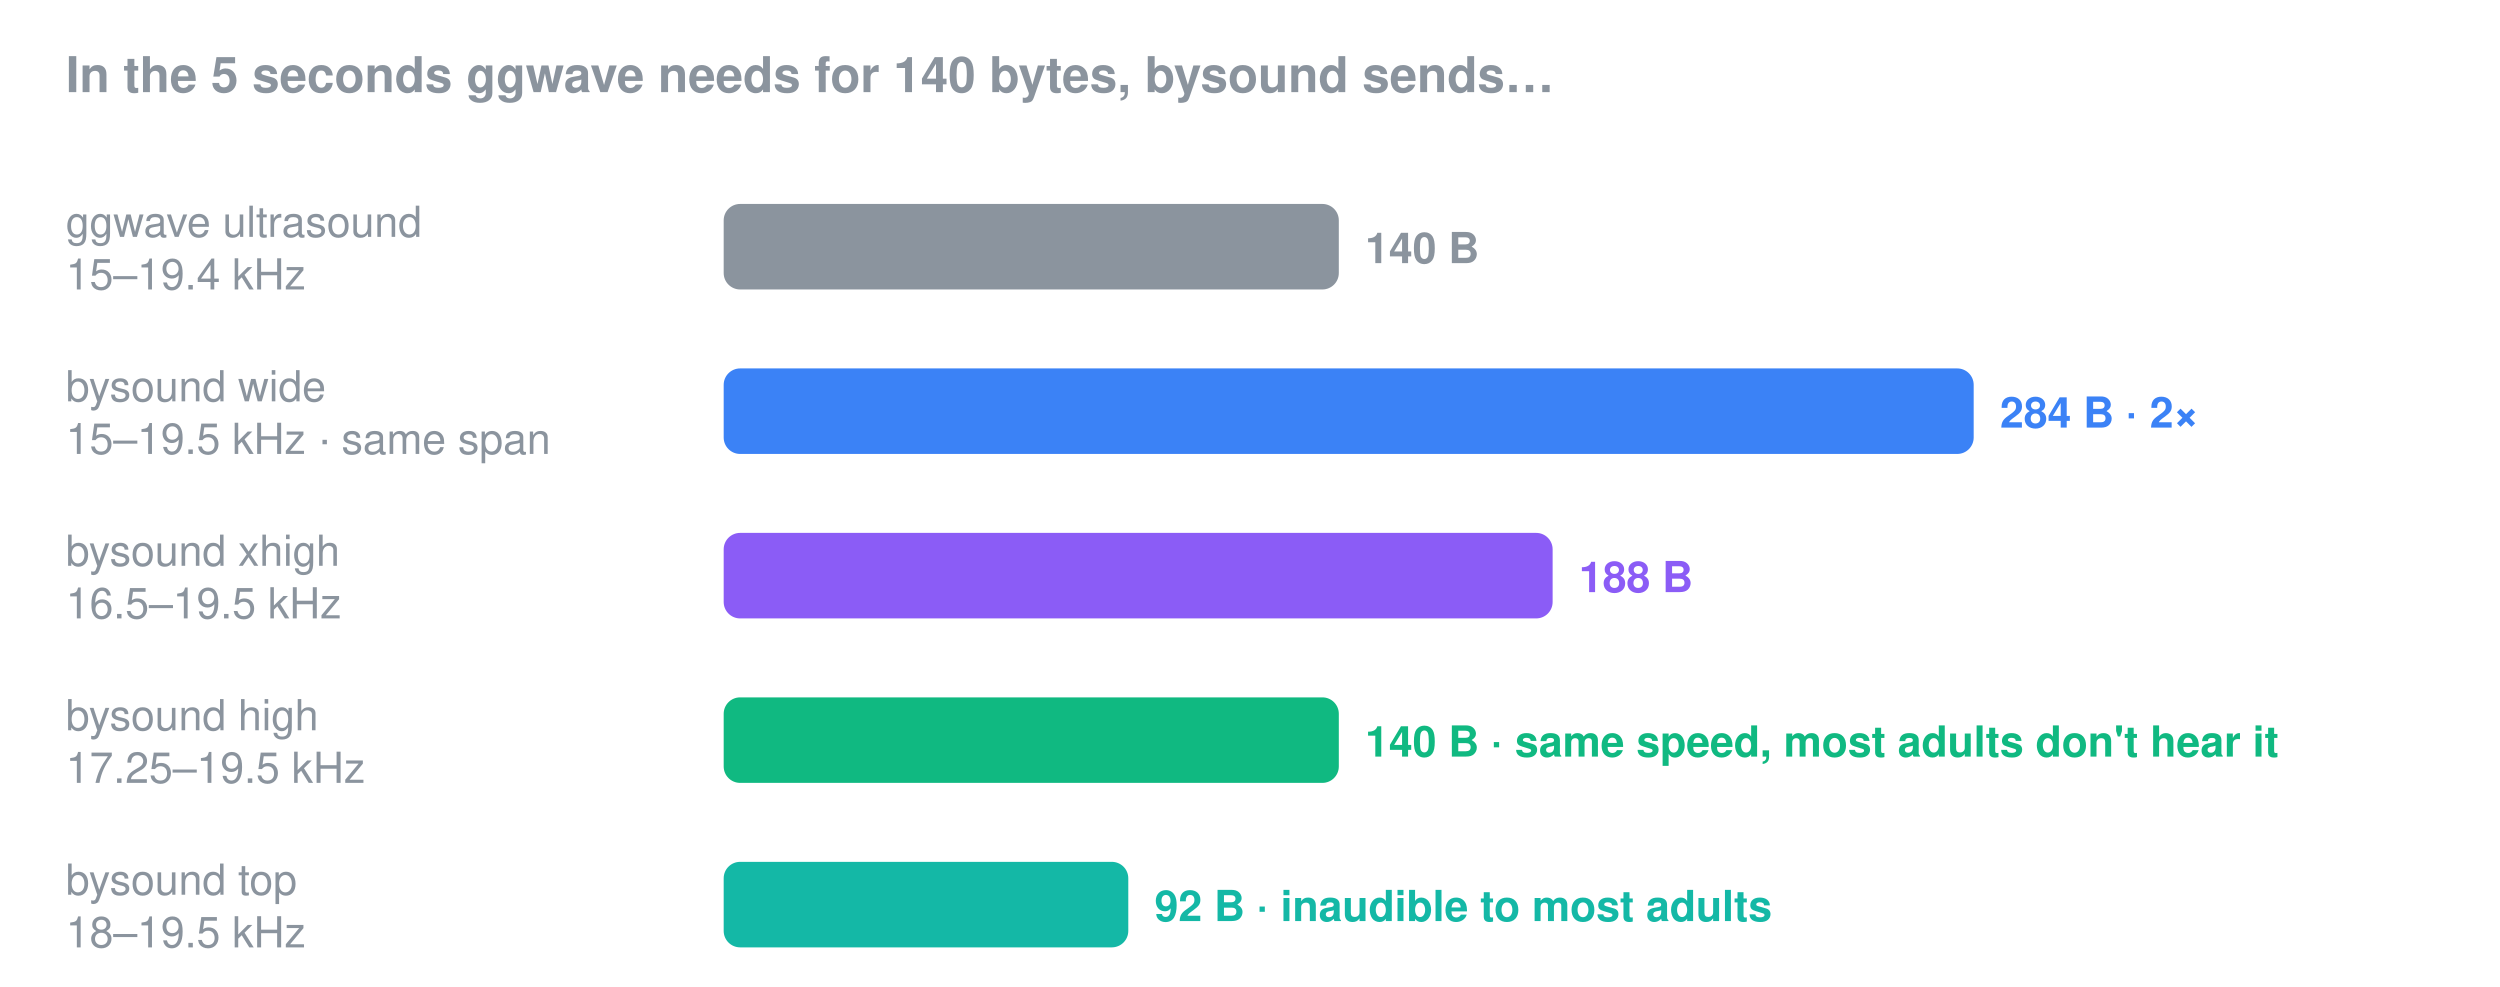
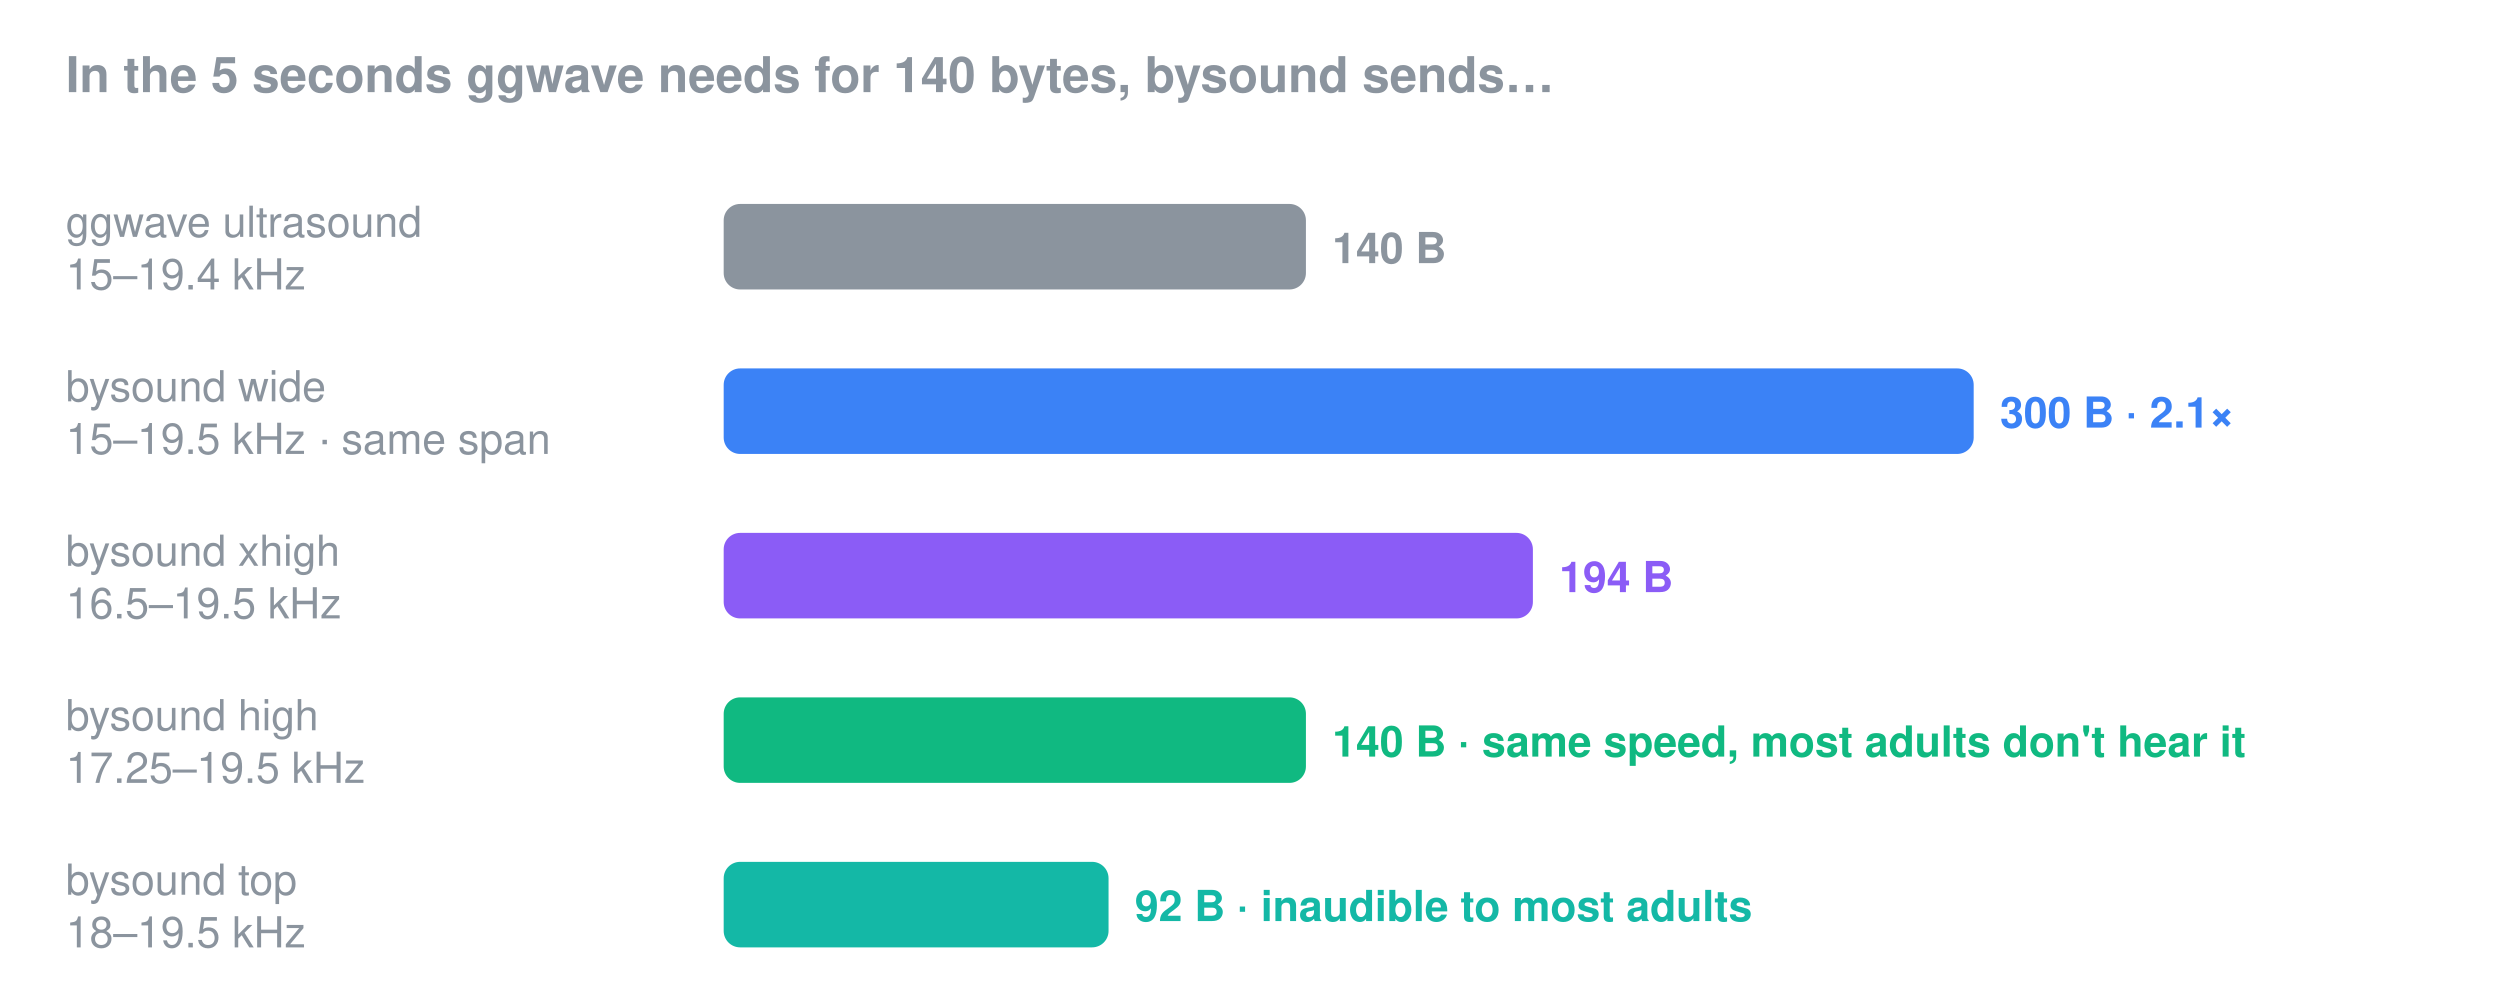
<svg xmlns="http://www.w3.org/2000/svg" viewBox="0 0 760 300" width="760" height="300" font-family="-apple-system, BlinkMacSystemFont, 'Segoe UI', Helvetica, Arial, sans-serif">
  <style>
    .t { fill: #8b949e; font-size: 13px; }
    .h { fill: #8b949e; font-size: 15px; font-weight: 600; }
    .v { font-size: 13px; font-weight: 700; }
  </style>
  <text class="h" x="20" y="28">In the 5 seconds ggwave needs for 140 bytes, bysound sends…</text>
  <defs>
    <linearGradient id="shine" x1="0" x2="1">
      <stop offset="0" stop-color="#fff" stop-opacity="0" />
      <stop offset=".5" stop-color="#fff" stop-opacity=".35" />
      <stop offset="1" stop-color="#fff" stop-opacity="0" />
    </linearGradient>
  </defs>
  <g>
    <text class="t" x="20" y="72">ggwave ultrasound</text>
    <text class="t" x="20" y="88" font-size="11">15–19.4 kHz</text>
-     <rect x="220" y="62" width="187" height="26" rx="5" fill="#8b949e" />
+     <rect x="220" y="62" width="177" height="26" rx="5" fill="#8b949e" />
    <clipPath id="c1">
-       <rect x="220" y="62" width="187" height="26" rx="5" />
+       <rect x="220" y="62" width="177" height="26" rx="5" />
    </clipPath>
    <rect clip-path="url(#c1)" x="160" y="62" width="60" height="26" fill="url(#shine)">
-       <animate attributeName="x" from="160" to="407" dur="2.4s" begin="0s" repeatCount="indefinite" />
+       <animate attributeName="x" from="160" to="397" dur="2.4s" begin="0s" repeatCount="indefinite" />
    </rect>
-     <text class="v" x="415" y="80" fill="#8b949e">140 B</text>
+     <text class="v" x="405" y="80" fill="#8b949e">140 B</text>
  </g>
  <g>
    <text class="t" x="20" y="122">bysound wide</text>
    <text class="t" x="20" y="138" font-size="11">15–19.5 kHz · same span</text>
    <rect x="220" y="112" width="380" height="26" rx="5" fill="#3b82f6" />
    <clipPath id="c2">
      <rect x="220" y="112" width="380" height="26" rx="5" />
    </clipPath>
    <rect clip-path="url(#c2)" x="160" y="112" width="60" height="26" fill="url(#shine)">
      <animate attributeName="x" from="160" to="600" dur="2.4s" begin="0.2s" repeatCount="indefinite" />
    </rect>
-     <text class="v" x="608" y="130" fill="#3b82f6">284 B · 2×</text>
+     <text class="v" x="608" y="130" fill="#3b82f6">300 B · 2.1×</text>
  </g>
  <g>
    <text class="t" x="20" y="172">bysound xhigh</text>
    <text class="t" x="20" y="188" font-size="11">16.5–19.5 kHz</text>
-     <rect x="220" y="162" width="252" height="26" rx="5" fill="#8b5cf6" />
+     <rect x="220" y="162" width="246" height="26" rx="5" fill="#8b5cf6" />
    <clipPath id="c3">
-       <rect x="220" y="162" width="252" height="26" rx="5" />
+       <rect x="220" y="162" width="246" height="26" rx="5" />
    </clipPath>
    <rect clip-path="url(#c3)" x="160" y="162" width="60" height="26" fill="url(#shine)">
-       <animate attributeName="x" from="160" to="472" dur="2.4s" begin="0.4s" repeatCount="indefinite" />
+       <animate attributeName="x" from="160" to="466" dur="2.4s" begin="0.4s" repeatCount="indefinite" />
    </rect>
-     <text class="v" x="480" y="180" fill="#8b5cf6">188 B</text>
+     <text class="v" x="474" y="180" fill="#8b5cf6">194 B</text>
  </g>
  <g>
    <text class="t" x="20" y="222">bysound high</text>
    <text class="t" x="20" y="238" font-size="11">17.25–19.5 kHz</text>
-     <rect x="220" y="212" width="187" height="26" rx="5" fill="#10b981" />
+     <rect x="220" y="212" width="177" height="26" rx="5" fill="#10b981" />
    <clipPath id="c4">
-       <rect x="220" y="212" width="187" height="26" rx="5" />
+       <rect x="220" y="212" width="177" height="26" rx="5" />
    </clipPath>
    <rect clip-path="url(#c4)" x="160" y="212" width="60" height="26" fill="url(#shine)">
-       <animate attributeName="x" from="160" to="407" dur="2.4s" begin="0.6s" repeatCount="indefinite" />
+       <animate attributeName="x" from="160" to="397" dur="2.4s" begin="0.6s" repeatCount="indefinite" />
    </rect>
-     <text class="v" x="415" y="230" fill="#10b981">140 B · same speed, most adults don't hear it</text>
+     <text class="v" x="405" y="230" fill="#10b981">140 B · same speed, most adults don't hear it</text>
  </g>
  <g>
    <text class="t" x="20" y="272">bysound top</text>
    <text class="t" x="20" y="288" font-size="11">18–19.5 kHz</text>
-     <rect x="220" y="262" width="123" height="26" rx="5" fill="#14b8a6" />
+     <rect x="220" y="262" width="117" height="26" rx="5" fill="#14b8a6" />
    <clipPath id="c5">
-       <rect x="220" y="262" width="123" height="26" rx="5" />
+       <rect x="220" y="262" width="117" height="26" rx="5" />
    </clipPath>
    <rect clip-path="url(#c5)" x="160" y="262" width="60" height="26" fill="url(#shine)">
-       <animate attributeName="x" from="160" to="343" dur="2.4s" begin="0.8s" repeatCount="indefinite" />
+       <animate attributeName="x" from="160" to="337" dur="2.4s" begin="0.8s" repeatCount="indefinite" />
    </rect>
-     <text class="v" x="351" y="280" fill="#14b8a6">92 B · inaudible to most adults</text>
+     <text class="v" x="345" y="280" fill="#14b8a6">92 B · inaudible to most adults</text>
  </g>
</svg>
